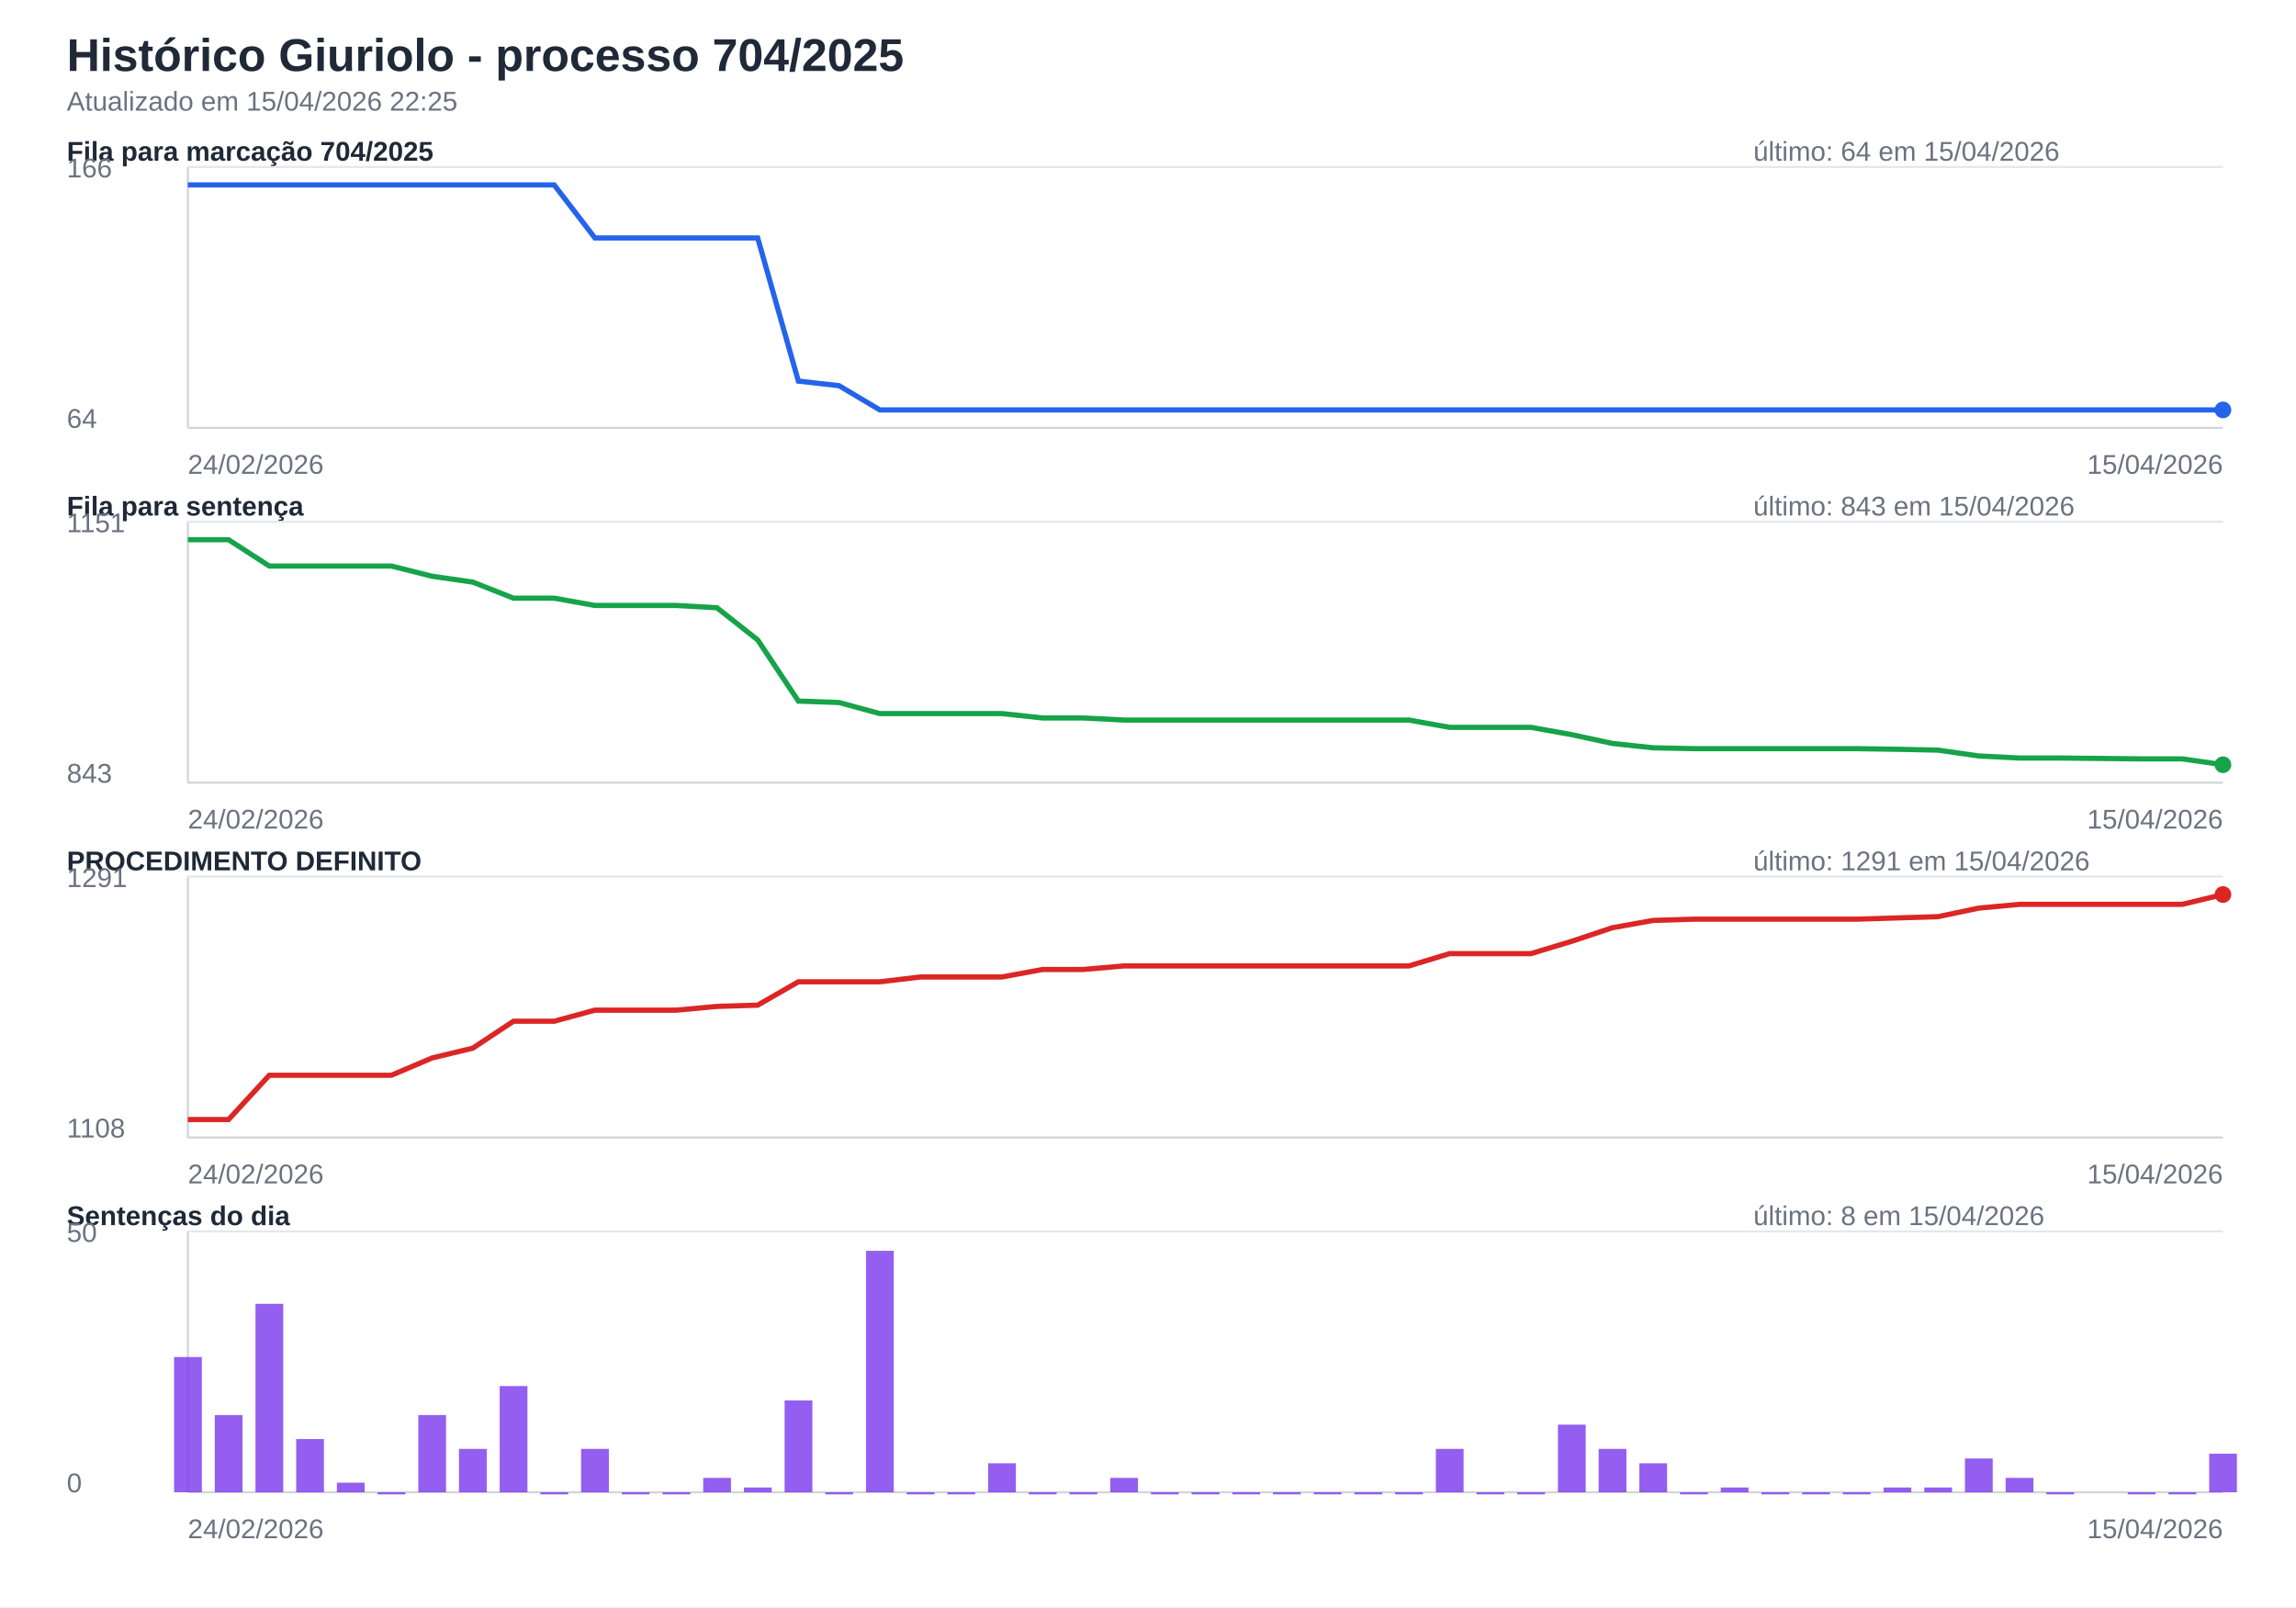
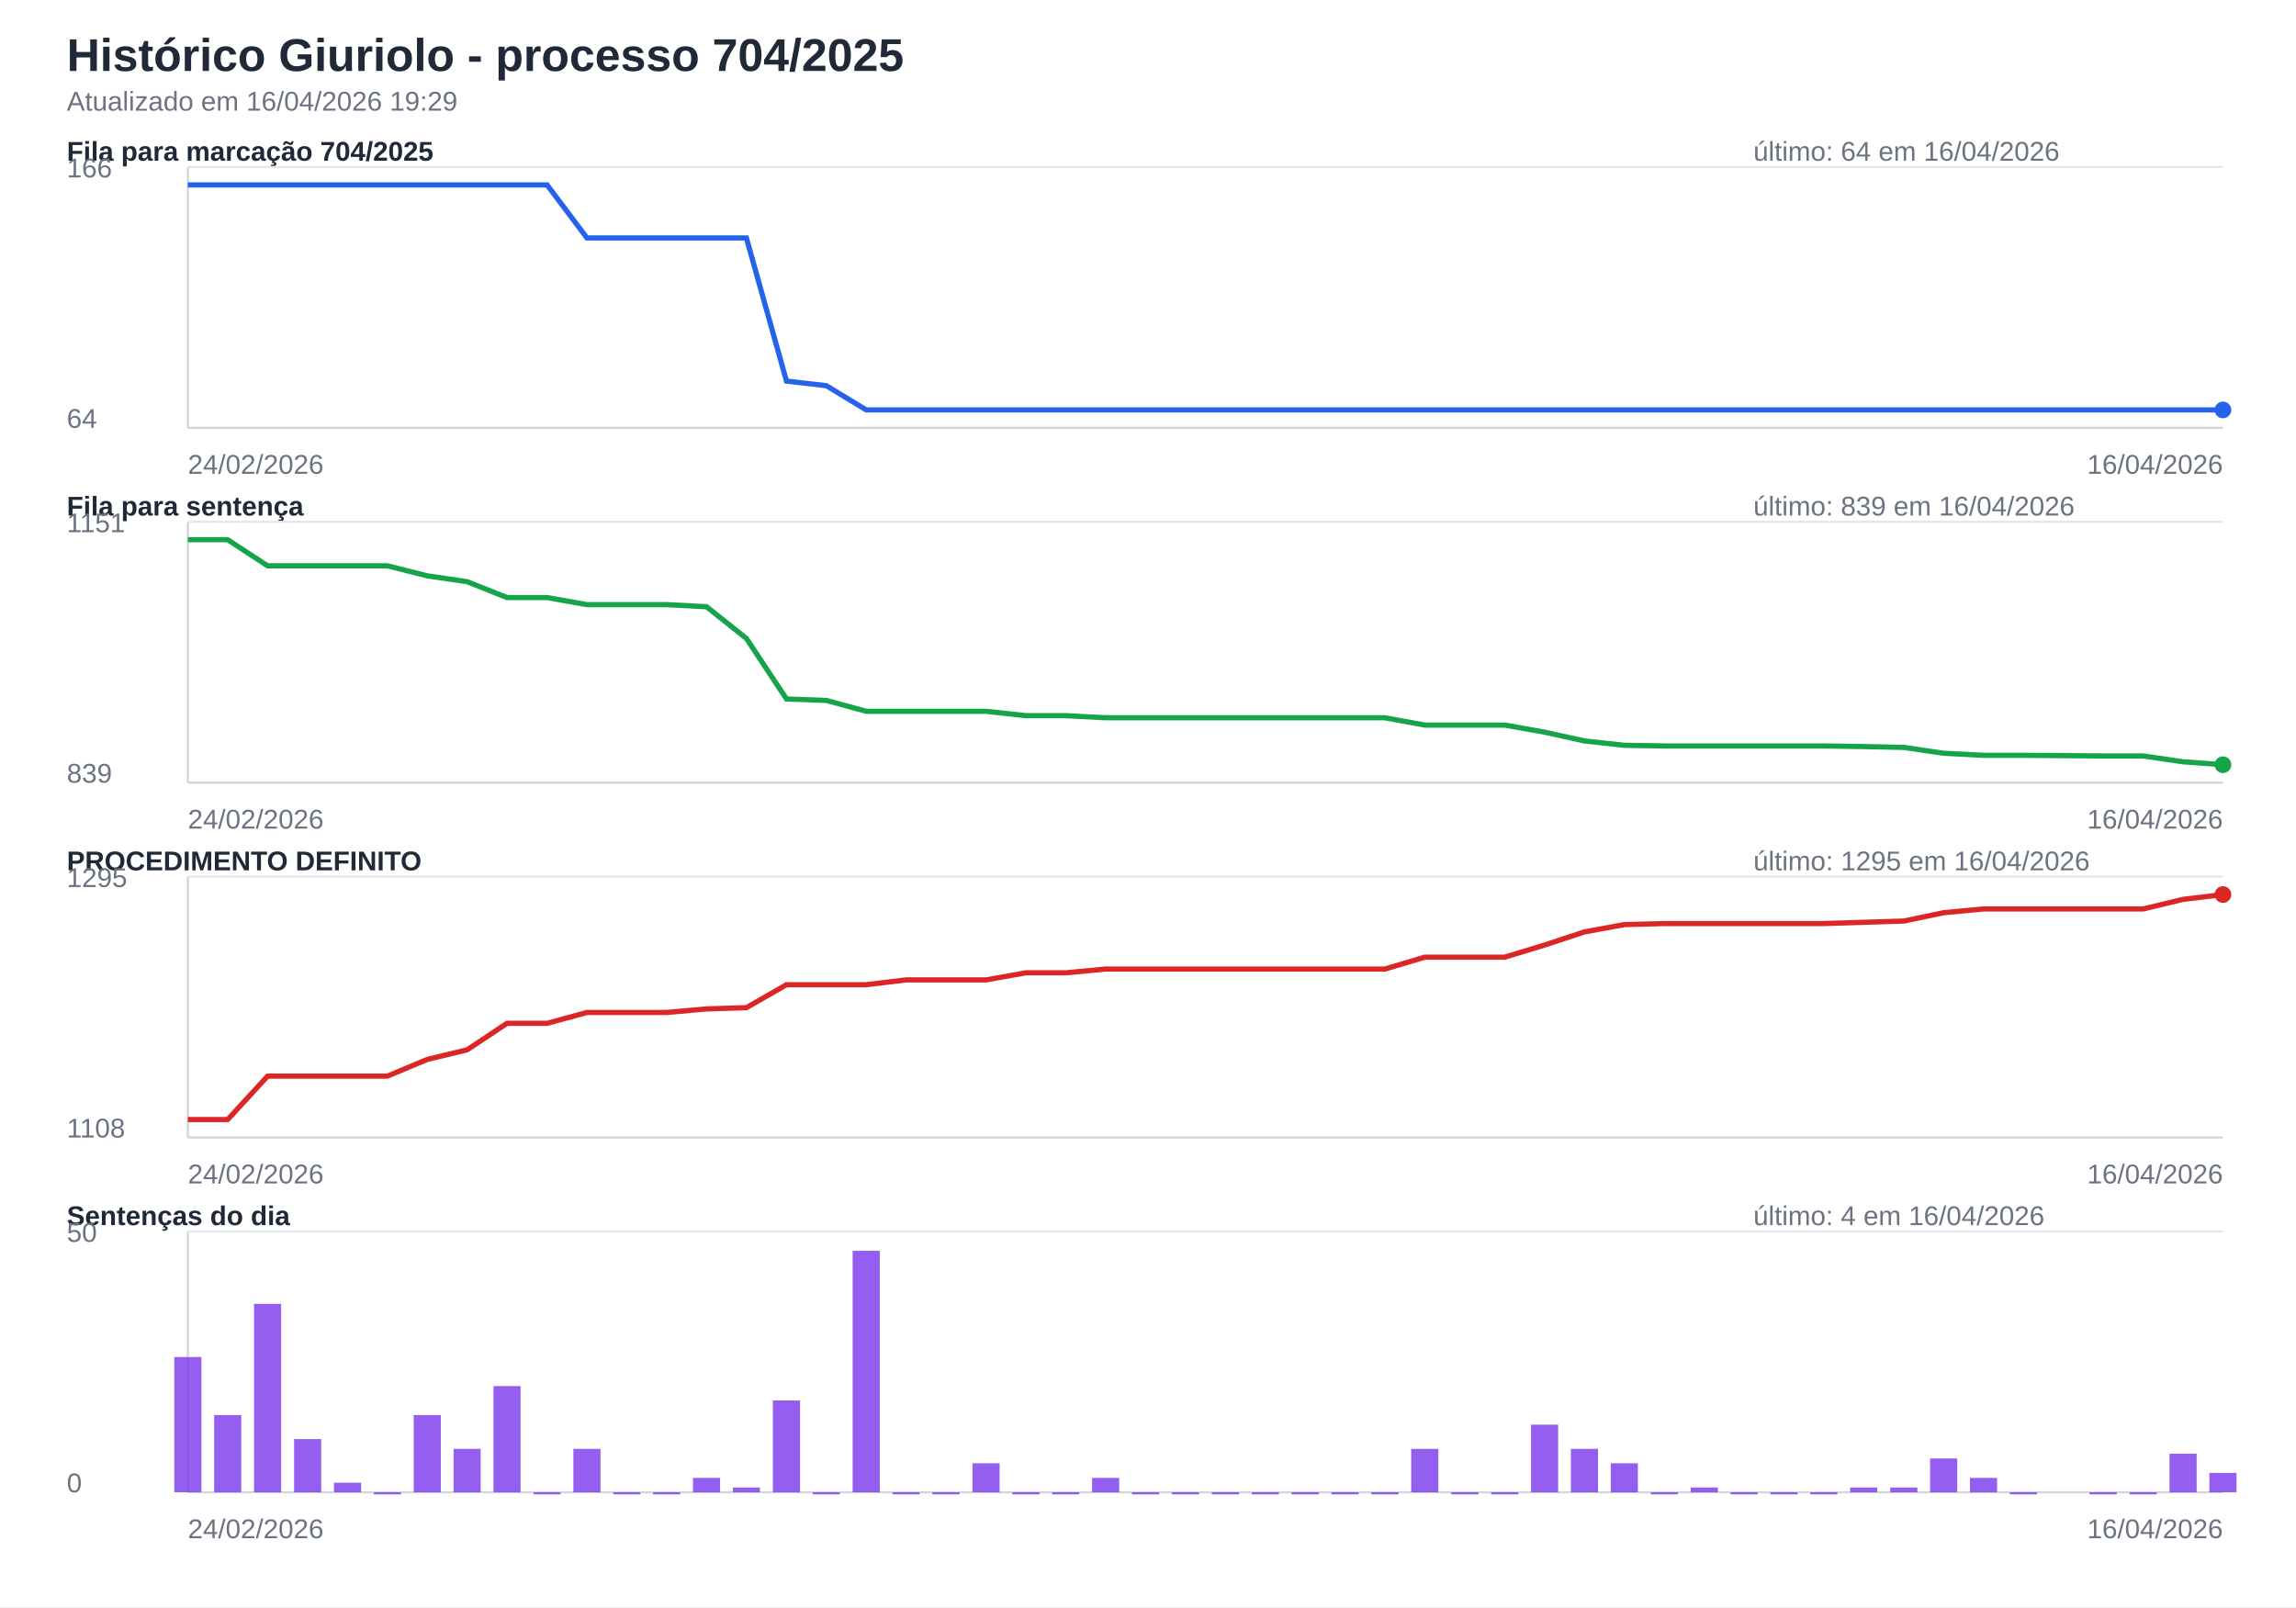
<svg xmlns="http://www.w3.org/2000/svg" width="1100" height="770" viewBox="0 0 1100 770">
  <rect width="100%" height="100%" fill="#ffffff" />
  <style>text{font-family:Segoe UI,Arial,sans-serif;font-size:13px;fill:#1f2937}.titulo{font-size:22px;font-weight:700}.sub{fill:#6b7280}.eixo{stroke:#d1d5db;stroke-width:1}.grade{stroke:#e5e7eb;stroke-width:1}.linha{fill:none;stroke-width:2.5}.barra{opacity:.82}</style>
  <text class="titulo" x="32" y="34">Histórico Giuriolo - processo 704/2025</text>
-   <text class="sub" x="32" y="53">Atualizado em 15/04/2026 22:25</text>
+   <text class="sub" x="32" y="53">Atualizado em 16/04/2026 19:29</text>
  <text x="32" y="77" font-weight="700">Fila para marcação 704/2025</text>
-   <text class="sub" x="840" y="77">último: 64 em 15/04/2026</text>
+   <text class="sub" x="840" y="77">último: 64 em 16/04/2026</text>
  <line class="eixo" x1="90" y1="205" x2="1065" y2="205" />
  <line class="eixo" x1="90" y1="80" x2="90" y2="205" />
  <line class="grade" x1="90" y1="80" x2="1065" y2="80" />
  <text class="sub" x="32" y="85">166</text>
  <text class="sub" x="32" y="205">64</text>
-   <path class="linha" stroke="#2563eb" d="M90.0,88.6 L109.5,88.6 L129.0,88.6 L148.5,88.6 L168.0,88.6 L187.5,88.6 L207.0,88.6 L226.5,88.6 L246.0,88.6 L265.5,88.6 L285.0,114.0 L304.5,114.0 L324.0,114.0 L343.5,114.0 L363.0,114.0 L382.5,182.6 L402.0,184.8 L421.5,196.4 L441.0,196.4 L460.5,196.4 L480.0,196.4 L499.5,196.4 L519.0,196.4 L538.5,196.4 L558.0,196.4 L577.5,196.4 L597.0,196.4 L616.5,196.4 L636.0,196.4 L655.5,196.4 L675.0,196.4 L694.5,196.4 L714.0,196.4 L733.5,196.4 L753.0,196.4 L772.5,196.4 L792.0,196.4 L811.5,196.4 L831.0,196.4 L850.5,196.4 L870.0,196.4 L889.5,196.4 L909.0,196.4 L928.5,196.4 L948.0,196.4 L967.5,196.4 L987.0,196.4 L1026.0,196.4 L1045.5,196.4 L1065.0,196.4" />
+   <path class="linha" stroke="#2563eb" d="M90.0,88.6 L109.1,88.6 L128.2,88.6 L147.4,88.6 L166.5,88.6 L185.6,88.6 L204.7,88.6 L223.8,88.6 L242.9,88.6 L262.1,88.6 L281.2,114.0 L300.3,114.0 L319.4,114.0 L338.5,114.0 L357.6,114.0 L376.8,182.6 L395.9,184.8 L415.0,196.4 L434.1,196.4 L453.2,196.4 L472.4,196.4 L491.5,196.4 L510.6,196.4 L529.7,196.4 L548.8,196.4 L567.9,196.4 L587.1,196.4 L606.2,196.4 L625.3,196.4 L644.4,196.4 L663.5,196.4 L682.6,196.4 L701.8,196.4 L720.9,196.4 L740.0,196.4 L759.1,196.4 L778.2,196.4 L797.4,196.4 L816.5,196.4 L835.6,196.4 L854.7,196.4 L873.8,196.4 L892.9,196.4 L912.1,196.4 L931.2,196.4 L950.3,196.4 L969.4,196.4 L1007.6,196.4 L1026.8,196.4 L1045.9,196.4 L1065.0,196.4" />
  <circle cx="1065.0" cy="196.4" r="4" fill="#2563eb" />
  <text class="sub" x="90" y="227">24/02/2026</text>
-   <text class="sub" text-anchor="end" x="1065" y="227">15/04/2026</text>
+   <text class="sub" text-anchor="end" x="1065" y="227">16/04/2026</text>
  <text x="32" y="247" font-weight="700">Fila para sentença</text>
-   <text class="sub" x="840" y="247">último: 843 em 15/04/2026</text>
+   <text class="sub" x="840" y="247">último: 839 em 16/04/2026</text>
  <line class="eixo" x1="90" y1="375" x2="1065" y2="375" />
  <line class="eixo" x1="90" y1="250" x2="90" y2="375" />
  <line class="grade" x1="90" y1="250" x2="1065" y2="250" />
  <text class="sub" x="32" y="255">1151</text>
-   <text class="sub" x="32" y="375">843</text>
-   <path class="linha" stroke="#16a34a" d="M90.0,258.6 L109.5,258.6 L129.0,271.2 L148.5,271.2 L168.0,271.2 L187.5,271.2 L207.0,276.1 L226.5,278.9 L246.0,286.6 L265.5,286.6 L285.0,290.1 L304.5,290.1 L324.0,290.1 L343.5,291.2 L363.0,306.6 L382.5,335.9 L402.0,336.6 L421.5,341.9 L441.0,341.9 L460.5,341.9 L480.0,341.9 L499.5,344.0 L519.0,344.0 L538.5,345.0 L558.0,345.0 L577.5,345.0 L597.0,345.0 L616.5,345.0 L636.0,345.0 L655.5,345.0 L675.0,345.0 L694.5,348.5 L714.0,348.5 L733.5,348.5 L753.0,352.0 L772.5,356.2 L792.0,358.3 L811.5,358.7 L831.0,358.7 L850.5,358.7 L870.0,358.7 L889.5,358.7 L909.0,359.0 L928.5,359.4 L948.0,362.2 L967.5,363.2 L987.0,363.2 L1026.0,363.6 L1045.5,363.6 L1065.0,366.4" />
+   <text class="sub" x="32" y="375">839</text>
+   <path class="linha" stroke="#16a34a" d="M90.0,258.6 L109.1,258.6 L128.2,271.1 L147.4,271.1 L166.5,271.1 L185.6,271.1 L204.7,275.9 L223.8,278.7 L242.9,286.3 L262.1,286.3 L281.2,289.7 L300.3,289.7 L319.4,289.7 L338.5,290.7 L357.6,305.9 L376.8,334.9 L395.9,335.6 L415.0,340.8 L434.1,340.8 L453.2,340.8 L472.4,340.8 L491.5,342.9 L510.6,342.9 L529.7,343.9 L548.8,343.9 L567.9,343.9 L587.1,343.9 L606.2,343.9 L625.3,343.9 L644.4,343.9 L663.5,343.9 L682.6,347.4 L701.8,347.4 L720.9,347.4 L740.0,350.8 L759.1,355.0 L778.2,357.1 L797.4,357.4 L816.5,357.4 L835.6,357.4 L854.7,357.4 L873.8,357.4 L892.9,357.7 L912.1,358.1 L931.2,360.9 L950.3,361.9 L969.4,361.9 L1007.6,362.2 L1026.8,362.2 L1045.9,365.0 L1065.0,366.4" />
  <circle cx="1065.0" cy="366.4" r="4" fill="#16a34a" />
  <text class="sub" x="90" y="397">24/02/2026</text>
-   <text class="sub" text-anchor="end" x="1065" y="397">15/04/2026</text>
+   <text class="sub" text-anchor="end" x="1065" y="397">16/04/2026</text>
  <text x="32" y="417" font-weight="700">PROCEDIMENTO DEFINITO</text>
-   <text class="sub" x="840" y="417">último: 1291 em 15/04/2026</text>
+   <text class="sub" x="840" y="417">último: 1295 em 16/04/2026</text>
  <line class="eixo" x1="90" y1="545" x2="1065" y2="545" />
  <line class="eixo" x1="90" y1="420" x2="90" y2="545" />
  <line class="grade" x1="90" y1="420" x2="1065" y2="420" />
-   <text class="sub" x="32" y="425">1291</text>
+   <text class="sub" x="32" y="425">1295</text>
  <text class="sub" x="32" y="545">1108</text>
-   <path class="linha" stroke="#dc2626" d="M90.0,536.4 L109.5,536.4 L129.0,515.2 L148.5,515.2 L168.0,515.2 L187.5,515.2 L207.0,506.9 L226.5,502.2 L246.0,489.3 L265.5,489.3 L285.0,484.0 L304.5,484.0 L324.0,484.0 L343.5,482.2 L363.0,481.6 L382.5,470.4 L402.0,470.4 L421.5,470.4 L441.0,468.1 L460.5,468.1 L480.0,468.1 L499.5,464.5 L519.0,464.5 L538.5,462.8 L558.0,462.8 L577.5,462.8 L597.0,462.8 L616.5,462.8 L636.0,462.8 L655.5,462.8 L675.0,462.8 L694.5,456.9 L714.0,456.9 L733.5,456.9 L753.0,451.0 L772.5,444.5 L792.0,441.0 L811.5,440.4 L831.0,440.4 L850.5,440.4 L870.0,440.4 L889.5,440.4 L909.0,439.8 L928.5,439.2 L948.0,435.1 L967.5,433.3 L987.0,433.3 L1026.0,433.3 L1045.5,433.3 L1065.0,428.6" />
+   <path class="linha" stroke="#dc2626" d="M90.0,536.4 L109.1,536.4 L128.2,515.6 L147.4,515.6 L166.5,515.6 L185.6,515.6 L204.7,507.6 L223.8,503.0 L242.9,490.3 L262.1,490.3 L281.2,485.1 L300.3,485.1 L319.4,485.1 L338.5,483.4 L357.6,482.8 L376.8,471.8 L395.9,471.8 L415.0,471.8 L434.1,469.5 L453.2,469.5 L472.4,469.5 L491.5,466.1 L510.6,466.1 L529.7,464.3 L548.8,464.3 L567.9,464.3 L587.1,464.3 L606.2,464.3 L625.3,464.3 L644.4,464.3 L663.5,464.3 L682.6,458.6 L701.8,458.6 L720.9,458.6 L740.0,452.8 L759.1,446.5 L778.2,443.0 L797.4,442.5 L816.5,442.5 L835.6,442.5 L854.7,442.5 L873.8,442.5 L892.9,441.9 L912.1,441.3 L931.2,437.3 L950.3,435.5 L969.4,435.5 L1007.6,435.5 L1026.8,435.5 L1045.9,430.9 L1065.0,428.6" />
  <circle cx="1065.0" cy="428.6" r="4" fill="#dc2626" />
  <text class="sub" x="90" y="567">24/02/2026</text>
-   <text class="sub" text-anchor="end" x="1065" y="567">15/04/2026</text>
+   <text class="sub" text-anchor="end" x="1065" y="567">16/04/2026</text>
  <text x="32" y="587" font-weight="700">Sentenças do dia</text>
-   <text class="sub" x="840" y="587">último: 8 em 15/04/2026</text>
+   <text class="sub" x="840" y="587">último: 4 em 16/04/2026</text>
  <line class="eixo" x1="90" y1="715" x2="1065" y2="715" />
  <line class="eixo" x1="90" y1="590" x2="90" y2="715" />
  <line class="grade" x1="90" y1="590" x2="1065" y2="590" />
  <text class="sub" x="32" y="595">50</text>
  <text class="sub" x="32" y="715">0</text>
-   <rect class="barra" x="83.4" y="650.2" width="13.3" height="64.8" fill="#7c3aed" />
-   <rect class="barra" x="102.9" y="678.0" width="13.3" height="37.0" fill="#7c3aed" />
-   <rect class="barra" x="122.4" y="624.7" width="13.3" height="90.3" fill="#7c3aed" />
-   <rect class="barra" x="141.9" y="689.5" width="13.3" height="25.5" fill="#7c3aed" />
-   <rect class="barra" x="161.4" y="710.4" width="13.3" height="4.6" fill="#7c3aed" />
-   <rect class="barra" x="180.9" y="715.0" width="13.3" height="1.0" fill="#7c3aed" />
-   <rect class="barra" x="200.4" y="678.0" width="13.3" height="37.0" fill="#7c3aed" />
-   <rect class="barra" x="219.9" y="694.2" width="13.3" height="20.8" fill="#7c3aed" />
-   <rect class="barra" x="239.4" y="664.1" width="13.3" height="50.9" fill="#7c3aed" />
-   <rect class="barra" x="258.9" y="715.0" width="13.3" height="1.0" fill="#7c3aed" />
-   <rect class="barra" x="278.4" y="694.2" width="13.3" height="20.8" fill="#7c3aed" />
-   <rect class="barra" x="297.9" y="715.0" width="13.3" height="1.0" fill="#7c3aed" />
-   <rect class="barra" x="317.4" y="715.0" width="13.3" height="1.0" fill="#7c3aed" />
-   <rect class="barra" x="336.9" y="708.1" width="13.3" height="6.9" fill="#7c3aed" />
-   <rect class="barra" x="356.4" y="712.7" width="13.3" height="2.3" fill="#7c3aed" />
-   <rect class="barra" x="375.9" y="671.0" width="13.3" height="44.0" fill="#7c3aed" />
-   <rect class="barra" x="395.4" y="715.0" width="13.3" height="1.0" fill="#7c3aed" />
-   <rect class="barra" x="414.9" y="599.3" width="13.3" height="115.7" fill="#7c3aed" />
-   <rect class="barra" x="434.4" y="715.0" width="13.3" height="1.0" fill="#7c3aed" />
-   <rect class="barra" x="453.9" y="715.0" width="13.3" height="1.0" fill="#7c3aed" />
-   <rect class="barra" x="473.4" y="701.1" width="13.3" height="13.9" fill="#7c3aed" />
-   <rect class="barra" x="492.9" y="715.0" width="13.3" height="1.0" fill="#7c3aed" />
-   <rect class="barra" x="512.4" y="715.0" width="13.3" height="1.0" fill="#7c3aed" />
-   <rect class="barra" x="531.9" y="708.1" width="13.3" height="6.9" fill="#7c3aed" />
-   <rect class="barra" x="551.4" y="715.0" width="13.3" height="1.0" fill="#7c3aed" />
-   <rect class="barra" x="570.9" y="715.0" width="13.3" height="1.0" fill="#7c3aed" />
-   <rect class="barra" x="590.4" y="715.0" width="13.3" height="1.0" fill="#7c3aed" />
-   <rect class="barra" x="609.9" y="715.0" width="13.3" height="1.0" fill="#7c3aed" />
-   <rect class="barra" x="629.4" y="715.0" width="13.3" height="1.0" fill="#7c3aed" />
-   <rect class="barra" x="648.9" y="715.0" width="13.3" height="1.0" fill="#7c3aed" />
-   <rect class="barra" x="668.4" y="715.0" width="13.3" height="1.0" fill="#7c3aed" />
-   <rect class="barra" x="687.9" y="694.2" width="13.3" height="20.8" fill="#7c3aed" />
-   <rect class="barra" x="707.4" y="715.0" width="13.3" height="1.0" fill="#7c3aed" />
-   <rect class="barra" x="726.9" y="715.0" width="13.3" height="1.0" fill="#7c3aed" />
-   <rect class="barra" x="746.4" y="682.6" width="13.3" height="32.4" fill="#7c3aed" />
-   <rect class="barra" x="765.9" y="694.2" width="13.3" height="20.8" fill="#7c3aed" />
-   <rect class="barra" x="785.4" y="701.1" width="13.3" height="13.9" fill="#7c3aed" />
-   <rect class="barra" x="804.9" y="715.0" width="13.3" height="1.0" fill="#7c3aed" />
-   <rect class="barra" x="824.4" y="712.7" width="13.3" height="2.3" fill="#7c3aed" />
-   <rect class="barra" x="843.9" y="715.0" width="13.3" height="1.0" fill="#7c3aed" />
-   <rect class="barra" x="863.4" y="715.0" width="13.3" height="1.0" fill="#7c3aed" />
-   <rect class="barra" x="882.9" y="715.0" width="13.3" height="1.0" fill="#7c3aed" />
-   <rect class="barra" x="902.4" y="712.7" width="13.3" height="2.3" fill="#7c3aed" />
-   <rect class="barra" x="921.9" y="712.7" width="13.3" height="2.3" fill="#7c3aed" />
-   <rect class="barra" x="941.4" y="698.8" width="13.3" height="16.2" fill="#7c3aed" />
-   <rect class="barra" x="960.9" y="708.1" width="13.3" height="6.9" fill="#7c3aed" />
-   <rect class="barra" x="980.4" y="715.0" width="13.3" height="1.0" fill="#7c3aed" />
-   <rect class="barra" x="1019.4" y="715.0" width="13.3" height="1.0" fill="#7c3aed" />
-   <rect class="barra" x="1038.9" y="715.0" width="13.3" height="1.0" fill="#7c3aed" />
-   <rect class="barra" x="1058.4" y="696.5" width="13.3" height="18.5" fill="#7c3aed" />
+   <rect class="barra" x="83.5" y="650.2" width="13.0" height="64.8" fill="#7c3aed" />
+   <rect class="barra" x="102.6" y="678.0" width="13.0" height="37.0" fill="#7c3aed" />
+   <rect class="barra" x="121.7" y="624.7" width="13.0" height="90.3" fill="#7c3aed" />
+   <rect class="barra" x="140.9" y="689.5" width="13.0" height="25.5" fill="#7c3aed" />
+   <rect class="barra" x="160.0" y="710.4" width="13.0" height="4.6" fill="#7c3aed" />
+   <rect class="barra" x="179.1" y="715.0" width="13.0" height="1.0" fill="#7c3aed" />
+   <rect class="barra" x="198.2" y="678.0" width="13.0" height="37.0" fill="#7c3aed" />
+   <rect class="barra" x="217.3" y="694.2" width="13.0" height="20.8" fill="#7c3aed" />
+   <rect class="barra" x="236.4" y="664.1" width="13.0" height="50.9" fill="#7c3aed" />
+   <rect class="barra" x="255.6" y="715.0" width="13.0" height="1.0" fill="#7c3aed" />
+   <rect class="barra" x="274.7" y="694.2" width="13.0" height="20.8" fill="#7c3aed" />
+   <rect class="barra" x="293.8" y="715.0" width="13.0" height="1.0" fill="#7c3aed" />
+   <rect class="barra" x="312.9" y="715.0" width="13.0" height="1.0" fill="#7c3aed" />
+   <rect class="barra" x="332.0" y="708.1" width="13.0" height="6.9" fill="#7c3aed" />
+   <rect class="barra" x="351.1" y="712.7" width="13.0" height="2.3" fill="#7c3aed" />
+   <rect class="barra" x="370.3" y="671.0" width="13.0" height="44.0" fill="#7c3aed" />
+   <rect class="barra" x="389.4" y="715.0" width="13.0" height="1.0" fill="#7c3aed" />
+   <rect class="barra" x="408.5" y="599.3" width="13.0" height="115.7" fill="#7c3aed" />
+   <rect class="barra" x="427.6" y="715.0" width="13.0" height="1.0" fill="#7c3aed" />
+   <rect class="barra" x="446.7" y="715.0" width="13.0" height="1.0" fill="#7c3aed" />
+   <rect class="barra" x="465.9" y="701.1" width="13.0" height="13.9" fill="#7c3aed" />
+   <rect class="barra" x="485.0" y="715.0" width="13.0" height="1.0" fill="#7c3aed" />
+   <rect class="barra" x="504.1" y="715.0" width="13.0" height="1.0" fill="#7c3aed" />
+   <rect class="barra" x="523.2" y="708.1" width="13.0" height="6.9" fill="#7c3aed" />
+   <rect class="barra" x="542.3" y="715.0" width="13.0" height="1.0" fill="#7c3aed" />
+   <rect class="barra" x="561.4" y="715.0" width="13.0" height="1.0" fill="#7c3aed" />
+   <rect class="barra" x="580.6" y="715.0" width="13.0" height="1.0" fill="#7c3aed" />
+   <rect class="barra" x="599.7" y="715.0" width="13.0" height="1.0" fill="#7c3aed" />
+   <rect class="barra" x="618.8" y="715.0" width="13.0" height="1.0" fill="#7c3aed" />
+   <rect class="barra" x="637.9" y="715.0" width="13.0" height="1.0" fill="#7c3aed" />
+   <rect class="barra" x="657.0" y="715.0" width="13.0" height="1.0" fill="#7c3aed" />
+   <rect class="barra" x="676.1" y="694.2" width="13.0" height="20.8" fill="#7c3aed" />
+   <rect class="barra" x="695.3" y="715.0" width="13.0" height="1.0" fill="#7c3aed" />
+   <rect class="barra" x="714.4" y="715.0" width="13.0" height="1.0" fill="#7c3aed" />
+   <rect class="barra" x="733.5" y="682.6" width="13.0" height="32.4" fill="#7c3aed" />
+   <rect class="barra" x="752.6" y="694.2" width="13.0" height="20.8" fill="#7c3aed" />
+   <rect class="barra" x="771.7" y="701.1" width="13.0" height="13.9" fill="#7c3aed" />
+   <rect class="barra" x="790.9" y="715.0" width="13.0" height="1.0" fill="#7c3aed" />
+   <rect class="barra" x="810.0" y="712.7" width="13.0" height="2.3" fill="#7c3aed" />
+   <rect class="barra" x="829.1" y="715.0" width="13.0" height="1.0" fill="#7c3aed" />
+   <rect class="barra" x="848.2" y="715.0" width="13.0" height="1.0" fill="#7c3aed" />
+   <rect class="barra" x="867.3" y="715.0" width="13.0" height="1.0" fill="#7c3aed" />
+   <rect class="barra" x="886.4" y="712.7" width="13.0" height="2.3" fill="#7c3aed" />
+   <rect class="barra" x="905.6" y="712.7" width="13.0" height="2.3" fill="#7c3aed" />
+   <rect class="barra" x="924.7" y="698.8" width="13.0" height="16.2" fill="#7c3aed" />
+   <rect class="barra" x="943.8" y="708.1" width="13.0" height="6.9" fill="#7c3aed" />
+   <rect class="barra" x="962.9" y="715.0" width="13.0" height="1.0" fill="#7c3aed" />
+   <rect class="barra" x="1001.1" y="715.0" width="13.0" height="1.0" fill="#7c3aed" />
+   <rect class="barra" x="1020.3" y="715.0" width="13.0" height="1.0" fill="#7c3aed" />
+   <rect class="barra" x="1039.4" y="696.5" width="13.0" height="18.5" fill="#7c3aed" />
+   <rect class="barra" x="1058.5" y="705.7" width="13.0" height="9.3" fill="#7c3aed" />
  <text class="sub" x="90" y="737">24/02/2026</text>
-   <text class="sub" text-anchor="end" x="1065" y="737">15/04/2026</text>
+   <text class="sub" text-anchor="end" x="1065" y="737">16/04/2026</text>
</svg>
